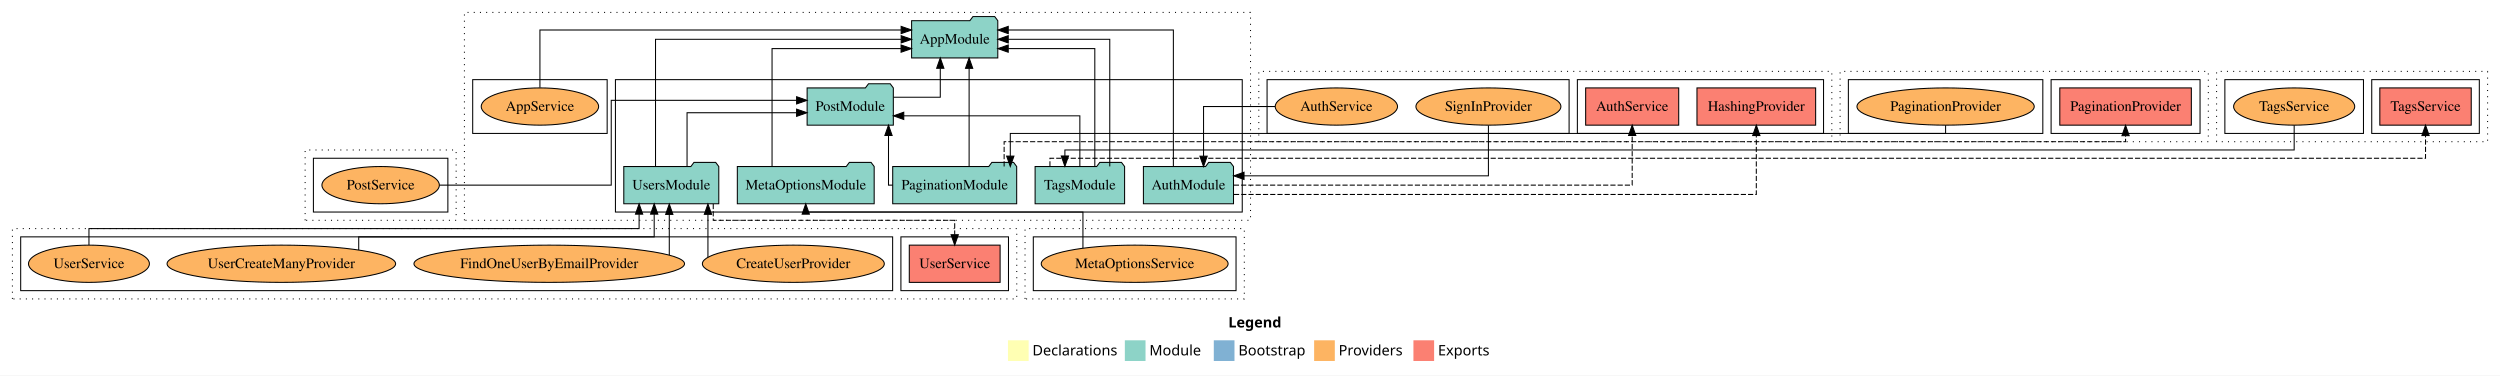
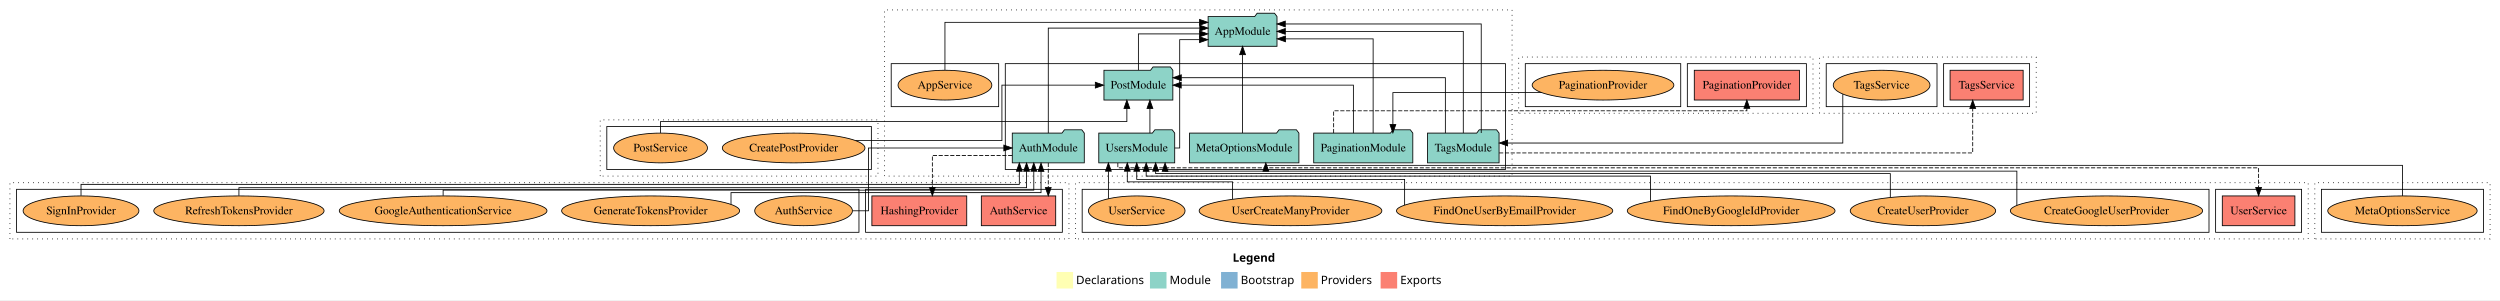
- <svg xmlns="http://www.w3.org/2000/svg" width="2417pt" height="363pt" viewBox="0.00 0.00 2417.00 363.00">
+ <svg xmlns="http://www.w3.org/2000/svg" width="3024pt" height="363pt" viewBox="0.00 0.00 3024.00 363.00">
  <g id="graph0" class="graph" transform="scale(1 1) rotate(0) translate(4 359)">
-     <polygon fill="white" stroke="transparent" points="-4,4 -4,-359 2413,-359 2413,4 -4,4" />
-     <text text-anchor="start" x="1183.51" y="-42.4" font-family="Times-12" font-weight="bold" font-size="14.00">Legend</text>
-     <polygon fill="#ffffb3" stroke="transparent" points="970.5,-10 970.5,-30 990.5,-30 990.5,-10 970.5,-10" />
-     <text text-anchor="start" x="994.13" y="-15.4" font-family="Times-12" font-size="14.00">  Declarations</text>
-     <polygon fill="#8dd3c7" stroke="transparent" points="1083.5,-10 1083.5,-30 1103.5,-30 1103.5,-10 1083.5,-10" />
-     <text text-anchor="start" x="1107.23" y="-15.4" font-family="Times-12" font-size="14.00">  Module</text>
-     <polygon fill="#80b1d3" stroke="transparent" points="1169.5,-10 1169.5,-30 1189.5,-30 1189.5,-10 1169.5,-10" />
-     <text text-anchor="start" x="1193.28" y="-15.4" font-family="Times-12" font-size="14.00">  Bootstrap</text>
-     <polygon fill="#fdb462" stroke="transparent" points="1266.5,-10 1266.5,-30 1286.5,-30 1286.5,-10 1266.5,-10" />
-     <text text-anchor="start" x="1290.17" y="-15.4" font-family="Times-12" font-size="14.00">  Providers</text>
-     <polygon fill="#fb8072" stroke="transparent" points="1362.5,-10 1362.5,-30 1382.5,-30 1382.5,-10 1362.5,-10" />
-     <text text-anchor="start" x="1386.23" y="-15.4" font-family="Times-12" font-size="14.00">  Exports</text>
+     <polygon fill="white" stroke="transparent" points="-4,4 -4,-359 3020,-359 3020,4 -4,4" />
+     <text text-anchor="start" x="1487.01" y="-42.4" font-family="Times-12" font-weight="bold" font-size="14.00">Legend</text>
+     <polygon fill="#ffffb3" stroke="transparent" points="1274,-10 1274,-30 1294,-30 1294,-10 1274,-10" />
+     <text text-anchor="start" x="1297.63" y="-15.4" font-family="Times-12" font-size="14.00">  Declarations</text>
+     <polygon fill="#8dd3c7" stroke="transparent" points="1387,-10 1387,-30 1407,-30 1407,-10 1387,-10" />
+     <text text-anchor="start" x="1410.73" y="-15.4" font-family="Times-12" font-size="14.00">  Module</text>
+     <polygon fill="#80b1d3" stroke="transparent" points="1473,-10 1473,-30 1493,-30 1493,-10 1473,-10" />
+     <text text-anchor="start" x="1496.78" y="-15.4" font-family="Times-12" font-size="14.00">  Bootstrap</text>
+     <polygon fill="#fdb462" stroke="transparent" points="1570,-10 1570,-30 1590,-30 1590,-10 1570,-10" />
+     <text text-anchor="start" x="1593.67" y="-15.4" font-family="Times-12" font-size="14.00">  Providers</text>
+     <polygon fill="#fb8072" stroke="transparent" points="1666,-10 1666,-30 1686,-30 1686,-10 1666,-10" />
+     <text text-anchor="start" x="1689.73" y="-15.4" font-family="Times-12" font-size="14.00">  Exports</text>
    <g id="clust1" class="cluster">
-       <polygon fill="none" stroke="black" stroke-dasharray="1,5" points="445,-146 445,-347 1205,-347 1205,-146 445,-146" />
+       <polygon fill="none" stroke="black" stroke-dasharray="1,5" points="1066,-146 1066,-347 1825,-347 1825,-146 1066,-146" />
    </g>
    <g id="clust3" class="cluster">
-       <polygon fill="none" stroke="black" points="591,-154 591,-282 1197,-282 1197,-154 591,-154" />
+       <polygon fill="none" stroke="black" points="1212,-154 1212,-282 1817,-282 1817,-154 1212,-154" />
    </g>
    <g id="clust6" class="cluster">
-       <polygon fill="none" stroke="black" points="453,-230 453,-282 583,-282 583,-230 453,-230" />
+       <polygon fill="none" stroke="black" points="1074,-230 1074,-282 1204,-282 1204,-230 1074,-230" />
    </g>
    <g id="clust7" class="cluster">
-       <polygon fill="none" stroke="black" stroke-dasharray="1,5" points="1213,-222 1213,-290 1767,-290 1767,-222 1213,-222" />
+       <polygon fill="none" stroke="black" stroke-dasharray="1,5" points="8,-70 8,-138 1289,-138 1289,-70 8,-70" />
    </g>
    <g id="clust10" class="cluster">
-       <polygon fill="none" stroke="black" points="1521,-230 1521,-282 1759,-282 1759,-230 1521,-230" />
+       <polygon fill="none" stroke="black" points="1043,-78 1043,-130 1281,-130 1281,-78 1043,-78" />
    </g>
    <g id="clust12" class="cluster">
-       <polygon fill="none" stroke="black" points="1221,-230 1221,-282 1513,-282 1513,-230 1221,-230" />
+       <polygon fill="none" stroke="black" points="16,-78 16,-130 1035,-130 1035,-78 16,-78" />
    </g>
    <g id="clust13" class="cluster">
-       <polygon fill="none" stroke="black" stroke-dasharray="1,5" points="987,-70 987,-138 1199,-138 1199,-70 987,-70" />
+       <polygon fill="none" stroke="black" stroke-dasharray="1,5" points="2796,-70 2796,-138 3008,-138 3008,-70 2796,-70" />
    </g>
    <g id="clust18" class="cluster">
-       <polygon fill="none" stroke="black" points="995,-78 995,-130 1191,-130 1191,-78 995,-78" />
+       <polygon fill="none" stroke="black" points="2804,-78 2804,-130 3000,-130 3000,-78 2804,-78" />
    </g>
    <g id="clust19" class="cluster">
-       <polygon fill="none" stroke="black" stroke-dasharray="1,5" points="1775,-222 1775,-290 2131,-290 2131,-222 1775,-222" />
+       <polygon fill="none" stroke="black" stroke-dasharray="1,5" points="1833,-222 1833,-290 2189,-290 2189,-222 1833,-222" />
    </g>
    <g id="clust22" class="cluster">
-       <polygon fill="none" stroke="black" points="1979,-230 1979,-282 2123,-282 2123,-230 1979,-230" />
+       <polygon fill="none" stroke="black" points="2037,-230 2037,-282 2181,-282 2181,-230 2037,-230" />
    </g>
    <g id="clust24" class="cluster">
-       <polygon fill="none" stroke="black" points="1783,-230 1783,-282 1971,-282 1971,-230 1783,-230" />
+       <polygon fill="none" stroke="black" points="1841,-230 1841,-282 2029,-282 2029,-230 1841,-230" />
    </g>
    <g id="clust25" class="cluster">
-       <polygon fill="none" stroke="black" stroke-dasharray="1,5" points="291,-146 291,-214 437,-214 437,-146 291,-146" />
+       <polygon fill="none" stroke="black" stroke-dasharray="1,5" points="722,-146 722,-214 1058,-214 1058,-146 722,-146" />
    </g>
    <g id="clust30" class="cluster">
-       <polygon fill="none" stroke="black" points="299,-154 299,-206 429,-206 429,-154 299,-154" />
+       <polygon fill="none" stroke="black" points="730,-154 730,-206 1050,-206 1050,-154 730,-154" />
    </g>
    <g id="clust31" class="cluster">
-       <polygon fill="none" stroke="black" stroke-dasharray="1,5" points="2139,-222 2139,-290 2401,-290 2401,-222 2139,-222" />
+       <polygon fill="none" stroke="black" stroke-dasharray="1,5" points="2197,-222 2197,-290 2459,-290 2459,-222 2197,-222" />
    </g>
    <g id="clust34" class="cluster">
-       <polygon fill="none" stroke="black" points="2289,-230 2289,-282 2393,-282 2393,-230 2289,-230" />
+       <polygon fill="none" stroke="black" points="2347,-230 2347,-282 2451,-282 2451,-230 2347,-230" />
    </g>
    <g id="clust36" class="cluster">
-       <polygon fill="none" stroke="black" points="2147,-230 2147,-282 2281,-282 2281,-230 2147,-230" />
+       <polygon fill="none" stroke="black" points="2205,-230 2205,-282 2339,-282 2339,-230 2205,-230" />
    </g>
    <g id="clust37" class="cluster">
-       <polygon fill="none" stroke="black" stroke-dasharray="1,5" points="8,-70 8,-138 979,-138 979,-70 8,-70" />
+       <polygon fill="none" stroke="black" stroke-dasharray="1,5" points="1297,-70 1297,-138 2788,-138 2788,-70 1297,-70" />
    </g>
    <g id="clust40" class="cluster">
-       <polygon fill="none" stroke="black" points="867,-78 867,-130 971,-130 971,-78 867,-78" />
+       <polygon fill="none" stroke="black" points="2676,-78 2676,-130 2780,-130 2780,-78 2676,-78" />
    </g>
    <g id="clust42" class="cluster">
-       <polygon fill="none" stroke="black" points="16,-78 16,-130 859,-130 859,-78 16,-78" />
+       <polygon fill="none" stroke="black" points="1305,-78 1305,-130 2668,-130 2668,-78 1305,-78" />
    </g>
    <g id="node1" class="node">
-       <polygon fill="#8dd3c7" stroke="black" points="1188.55,-198 1185.55,-202 1164.55,-202 1161.55,-198 1101.45,-198 1101.45,-162 1188.55,-162 1188.55,-198" />
-       <text text-anchor="middle" x="1145" y="-175.8" font-family="Times,serif" font-size="14.00">AuthModule</text>
+       <polygon fill="#8dd3c7" stroke="black" points="1307.55,-198 1304.55,-202 1283.55,-202 1280.55,-198 1220.45,-198 1220.45,-162 1307.55,-162 1307.55,-198" />
+       <text text-anchor="middle" x="1264" y="-175.8" font-family="Times,serif" font-size="14.00">AuthModule</text>
    </g>
    <g id="node7" class="node">
-       <polygon fill="#8dd3c7" stroke="black" points="960.66,-339 957.66,-343 936.66,-343 933.66,-339 877.34,-339 877.34,-303 960.66,-303 960.66,-339" />
-       <text text-anchor="middle" x="919" y="-316.8" font-family="Times,serif" font-size="14.00">AppModule</text>
+       <polygon fill="#8dd3c7" stroke="black" points="1540.66,-339 1537.66,-343 1516.66,-343 1513.66,-339 1457.34,-339 1457.34,-303 1540.66,-303 1540.66,-339" />
+       <text text-anchor="middle" x="1499" y="-316.8" font-family="Times,serif" font-size="14.00">AppModule</text>
    </g>
    <g id="edge1" class="edge">
-       <path fill="none" stroke="black" d="M1130.41,-198.09C1130.41,-237.99 1130.41,-330 1130.41,-330 1130.41,-330 970.77,-330 970.77,-330" />
-       <polygon fill="black" stroke="black" points="970.77,-326.5 960.77,-330 970.77,-333.5 970.77,-326.5" />
+       <path fill="none" stroke="black" d="M1264,-198.07C1264,-236.94 1264,-325 1264,-325 1264,-325 1447.26,-325 1447.26,-325" />
+       <polygon fill="black" stroke="black" points="1447.26,-328.5 1457.26,-325 1447.26,-321.5 1447.26,-328.5" />
    </g>
    <g id="node9" class="node">
-       <polygon fill="#fb8072" stroke="black" points="1618.98,-274 1529.02,-274 1529.02,-238 1618.98,-238 1618.98,-274" />
-       <text text-anchor="middle" x="1574" y="-251.8" font-family="Times,serif" font-size="14.00">AuthService </text>
+       <polygon fill="#fb8072" stroke="black" points="1272.98,-122 1183.02,-122 1183.02,-86 1272.98,-86 1272.98,-122" />
+       <text text-anchor="middle" x="1228" y="-99.8" font-family="Times,serif" font-size="14.00">AuthService </text>
    </g>
    <g id="edge9" class="edge">
-       <path fill="none" stroke="black" stroke-dasharray="5,2" d="M1188.89,-180C1298.23,-180 1574,-180 1574,-180 1574,-180 1574,-227.99 1574,-227.99" />
-       <polygon fill="black" stroke="black" points="1570.5,-227.99 1574,-237.99 1577.5,-227.99 1570.5,-227.99" />
+       <path fill="none" stroke="black" stroke-dasharray="5,2" d="M1263.99,-161.99C1263.99,-161.99 1263.99,-132.15 1263.99,-132.15" />
+       <polygon fill="black" stroke="black" points="1267.49,-132.15 1263.99,-122.15 1260.49,-132.15 1267.49,-132.15" />
    </g>
    <g id="node10" class="node">
-       <polygon fill="#fb8072" stroke="black" points="1751.37,-274 1636.63,-274 1636.63,-238 1751.37,-238 1751.37,-274" />
-       <text text-anchor="middle" x="1694" y="-251.8" font-family="Times,serif" font-size="14.00">HashingProvider </text>
+       <polygon fill="#fb8072" stroke="black" points="1165.37,-122 1050.63,-122 1050.63,-86 1165.37,-86 1165.37,-122" />
+       <text text-anchor="middle" x="1108" y="-99.8" font-family="Times,serif" font-size="14.00">HashingProvider </text>
    </g>
    <g id="edge10" class="edge">
-       <path fill="none" stroke="black" stroke-dasharray="5,2" d="M1189,-171C1319.27,-171 1694,-171 1694,-171 1694,-171 1694,-227.97 1694,-227.97" />
-       <polygon fill="black" stroke="black" points="1690.5,-227.97 1694,-237.97 1697.5,-227.97 1690.5,-227.97" />
+       <path fill="none" stroke="black" stroke-dasharray="5,2" d="M1220.4,-171C1179.24,-171 1123.78,-171 1123.78,-171 1123.78,-171 1123.78,-132.31 1123.78,-132.31" />
+       <polygon fill="black" stroke="black" points="1127.28,-132.31 1123.78,-122.31 1120.28,-132.31 1127.28,-132.31" />
    </g>
    <g id="node2" class="node">
-       <polygon fill="#8dd3c7" stroke="black" points="841.15,-198 838.15,-202 817.15,-202 814.15,-198 708.85,-198 708.85,-162 841.15,-162 841.15,-198" />
-       <text text-anchor="middle" x="775" y="-175.8" font-family="Times,serif" font-size="14.00">MetaOptionsModule</text>
+       <polygon fill="#8dd3c7" stroke="black" points="1567.15,-198 1564.15,-202 1543.15,-202 1540.15,-198 1434.85,-198 1434.85,-162 1567.15,-162 1567.15,-198" />
+       <text text-anchor="middle" x="1501" y="-175.8" font-family="Times,serif" font-size="14.00">MetaOptionsModule</text>
    </g>
    <g id="edge2" class="edge">
-       <path fill="none" stroke="black" d="M742.42,-198.08C742.42,-234.23 742.42,-312 742.42,-312 742.42,-312 867.15,-312 867.15,-312" />
-       <polygon fill="black" stroke="black" points="867.15,-315.5 877.15,-312 867.15,-308.5 867.15,-315.5" />
+       <path fill="none" stroke="black" d="M1499,-198.14C1499,-198.14 1499,-292.93 1499,-292.93" />
+       <polygon fill="black" stroke="black" points="1495.5,-292.92 1499,-302.93 1502.5,-292.93 1495.5,-292.92" />
    </g>
    <g id="node3" class="node">
-       <polygon fill="#8dd3c7" stroke="black" points="978.93,-198 975.93,-202 954.93,-202 951.93,-198 859.07,-198 859.07,-162 978.93,-162 978.93,-198" />
-       <text text-anchor="middle" x="919" y="-175.8" font-family="Times,serif" font-size="14.00">PaginationModule</text>
+       <polygon fill="#8dd3c7" stroke="black" points="1704.93,-198 1701.93,-202 1680.93,-202 1677.93,-198 1585.07,-198 1585.07,-162 1704.93,-162 1704.93,-198" />
+       <text text-anchor="middle" x="1645" y="-175.8" font-family="Times,serif" font-size="14.00">PaginationModule</text>
    </g>
    <g id="node4" class="node">
-       <polygon fill="#8dd3c7" stroke="black" points="859.67,-274 856.67,-278 835.67,-278 832.67,-274 776.33,-274 776.33,-238 859.67,-238 859.67,-274" />
-       <text text-anchor="middle" x="818" y="-251.8" font-family="Times,serif" font-size="14.00">PostModule</text>
+       <polygon fill="#8dd3c7" stroke="black" points="1414.67,-274 1411.67,-278 1390.67,-278 1387.67,-274 1331.33,-274 1331.33,-238 1414.67,-238 1414.67,-274" />
+       <text text-anchor="middle" x="1373" y="-251.8" font-family="Times,serif" font-size="14.00">PostModule</text>
+     </g>
+     <g id="edge19" class="edge">
+       <path fill="none" stroke="black" d="M1633.06,-198.01C1633.06,-220.49 1633.06,-256 1633.06,-256 1633.06,-256 1424.78,-256 1424.78,-256" />
+       <polygon fill="black" stroke="black" points="1424.78,-252.5 1414.78,-256 1424.78,-259.5 1424.78,-252.5" />
+     </g>
+     <g id="edge3" class="edge">
+       <path fill="none" stroke="black" d="M1656.94,-198.08C1656.94,-234.23 1656.94,-312 1656.94,-312 1656.94,-312 1550.91,-312 1550.91,-312" />
+       <polygon fill="black" stroke="black" points="1550.91,-308.5 1540.91,-312 1550.91,-315.5 1550.91,-308.5" />
+     </g>
+     <g id="node17" class="node">
+       <polygon fill="#fb8072" stroke="black" points="2172.59,-274 2045.41,-274 2045.41,-238 2172.59,-238 2172.59,-274" />
+       <text text-anchor="middle" x="2109" y="-251.8" font-family="Times,serif" font-size="14.00">PaginationProvider </text>
+     </g>
+     <g id="edge17" class="edge">
+       <path fill="none" stroke="black" stroke-dasharray="5,2" d="M1609.17,-198.04C1609.17,-210.56 1609.17,-225 1609.17,-225 1609.17,-225 2109,-225 2109,-225 2109,-225 2109,-227.97 2109,-227.97" />
+       <polygon fill="black" stroke="black" points="2105.5,-227.97 2109,-237.97 2112.5,-227.97 2105.5,-227.97" />
+     </g>
+     <g id="edge4" class="edge">
+       <path fill="none" stroke="black" d="M1373,-274.27C1373,-292.56 1373,-318 1373,-318 1373,-318 1447.04,-318 1447.04,-318" />
+       <polygon fill="black" stroke="black" points="1447.04,-321.5 1457.04,-318 1447.04,-314.5 1447.04,-321.5" />
+     </g>
+     <g id="node5" class="node">
+       <polygon fill="#8dd3c7" stroke="black" points="1809.26,-198 1806.26,-202 1785.26,-202 1782.26,-198 1722.74,-198 1722.74,-162 1809.26,-162 1809.26,-198" />
+       <text text-anchor="middle" x="1766" y="-175.8" font-family="Times,serif" font-size="14.00">TagsModule</text>
+     </g>
+     <g id="edge20" class="edge">
+       <path fill="none" stroke="black" d="M1744.31,-198.03C1744.31,-222.98 1744.31,-265 1744.31,-265 1744.31,-265 1424.87,-265 1424.87,-265" />
+       <polygon fill="black" stroke="black" points="1424.87,-261.5 1414.87,-265 1424.87,-268.5 1424.87,-261.5" />
+     </g>
+     <g id="edge5" class="edge">
+       <path fill="none" stroke="black" d="M1787.69,-198.09C1787.69,-237.99 1787.69,-330 1787.69,-330 1787.69,-330 1550.67,-330 1550.67,-330" />
+       <polygon fill="black" stroke="black" points="1550.67,-326.5 1540.67,-330 1550.67,-333.5 1550.67,-326.5" />
+     </g>
+     <g id="edge6" class="edge">
+       <path fill="none" stroke="black" d="M1766,-198.14C1766,-236.23 1766,-321 1766,-321 1766,-321 1550.72,-321 1550.72,-321" />
+       <polygon fill="black" stroke="black" points="1550.72,-317.5 1540.72,-321 1550.72,-324.5 1550.72,-317.5" />
+     </g>
+     <g id="node21" class="node">
+       <polygon fill="#fb8072" stroke="black" points="2443.19,-274 2354.81,-274 2354.81,-238 2443.19,-238 2443.19,-274" />
+       <text text-anchor="middle" x="2399" y="-251.8" font-family="Times,serif" font-size="14.00">TagsService </text>
+     </g>
+     <g id="edge24" class="edge">
+       <path fill="none" stroke="black" stroke-dasharray="5,2" d="M1809.33,-174C1949.59,-174 2382.19,-174 2382.19,-174 2382.19,-174 2382.19,-227.8 2382.19,-227.8" />
+       <polygon fill="black" stroke="black" points="2378.69,-227.8 2382.19,-237.8 2385.69,-227.8 2378.69,-227.8" />
+     </g>
+     <g id="node6" class="node">
+       <polygon fill="#8dd3c7" stroke="black" points="1416.92,-198 1413.92,-202 1392.92,-202 1389.92,-198 1325.08,-198 1325.08,-162 1416.92,-162 1416.92,-198" />
+       <text text-anchor="middle" x="1371" y="-175.8" font-family="Times,serif" font-size="14.00">UsersModule</text>
+     </g>
+     <g id="edge21" class="edge">
+       <path fill="none" stroke="black" d="M1386.94,-198.01C1386.94,-198.01 1386.94,-227.85 1386.94,-227.85" />
+       <polygon fill="black" stroke="black" points="1383.44,-227.85 1386.94,-237.85 1390.44,-227.85 1383.44,-227.85" />
+     </g>
+     <g id="edge7" class="edge">
+       <path fill="none" stroke="black" d="M1417,-180C1420.65,-180 1422.97,-180 1422.97,-180 1422.97,-180 1422.97,-311 1422.97,-311 1422.97,-311 1446.98,-311 1446.98,-311" />
+       <polygon fill="black" stroke="black" points="1446.98,-314.5 1456.98,-311 1446.98,-307.5 1446.98,-314.5" />
+     </g>
+     <g id="node23" class="node">
+       <polygon fill="#fb8072" stroke="black" points="2771.9,-122 2684.1,-122 2684.1,-86 2771.9,-86 2771.9,-122" />
+       <text text-anchor="middle" x="2728" y="-99.8" font-family="Times,serif" font-size="14.00">UserService </text>
+     </g>
+     <g id="edge26" class="edge">
+       <path fill="none" stroke="black" stroke-dasharray="5,2" d="M1348.14,-161.81C1348.14,-158.46 1348.14,-156 1348.14,-156 1348.14,-156 2728,-156 2728,-156 2728,-156 2728,-132.19 2728,-132.19" />
+       <polygon fill="black" stroke="black" points="2731.5,-132.19 2728,-122.19 2724.5,-132.19 2731.5,-132.19" />
+     </g>
+     <g id="node8" class="node">
+       <ellipse fill="#fdb462" stroke="black" cx="1139" cy="-256" rx="56.74" ry="18" />
+       <text text-anchor="middle" x="1139" y="-251.8" font-family="Times,serif" font-size="14.00">AppService</text>
+     </g>
+     <g id="edge8" class="edge">
+       <path fill="none" stroke="black" d="M1139,-274.01C1139,-296.49 1139,-332 1139,-332 1139,-332 1447,-332 1447,-332" />
+       <polygon fill="black" stroke="black" points="1447,-335.5 1457,-332 1447,-328.5 1447,-335.5" />
+     </g>
+     <g id="node11" class="node">
+       <ellipse fill="#fdb462" stroke="black" cx="968" cy="-104" rx="59.11" ry="18" />
+       <text text-anchor="middle" x="968" y="-99.8" font-family="Times,serif" font-size="14.00">AuthService</text>
+     </g>
+     <g id="edge11" class="edge">
+       <path fill="none" stroke="black" d="M1027.48,-104C1038.42,-104 1046.47,-104 1046.47,-104 1046.47,-104 1046.47,-180 1046.47,-180 1046.47,-180 1210.24,-180 1210.24,-180" />
+       <polygon fill="black" stroke="black" points="1210.24,-183.5 1220.24,-180 1210.24,-176.5 1210.24,-183.5" />
+     </g>
+     <g id="node12" class="node">
+       <ellipse fill="#fdb462" stroke="black" cx="783" cy="-104" rx="107.63" ry="18" />
+       <text text-anchor="middle" x="783" y="-99.8" font-family="Times,serif" font-size="14.00">GenerateTokensProvider</text>
+     </g>
+     <g id="edge12" class="edge">
+       <path fill="none" stroke="black" d="M880.22,-111.94C880.22,-118.24 880.22,-126 880.22,-126 880.22,-126 1255.23,-126 1255.23,-126 1255.23,-126 1255.23,-151.72 1255.23,-151.72" />
+       <polygon fill="black" stroke="black" points="1251.73,-151.72 1255.23,-161.72 1258.73,-151.72 1251.73,-151.72" />
+     </g>
+     <g id="node13" class="node">
+       <ellipse fill="#fdb462" stroke="black" cx="532" cy="-104" rx="125.62" ry="18" />
+       <text text-anchor="middle" x="532" y="-99.8" font-family="Times,serif" font-size="14.00">GoogleAuthenticationService</text>
+     </g>
+     <g id="edge13" class="edge">
+       <path fill="none" stroke="black" d="M532,-122.17C532,-126.05 532,-129 532,-129 532,-129 1246.48,-129 1246.48,-129 1246.48,-129 1246.48,-151.88 1246.48,-151.88" />
+       <polygon fill="black" stroke="black" points="1242.98,-151.88 1246.48,-161.88 1249.98,-151.88 1242.98,-151.88" />
+     </g>
+     <g id="node14" class="node">
+       <ellipse fill="#fdb462" stroke="black" cx="285" cy="-104" rx="102.99" ry="18" />
+       <text text-anchor="middle" x="285" y="-99.8" font-family="Times,serif" font-size="14.00">RefreshTokensProvider</text>
+     </g>
+     <g id="edge14" class="edge">
+       <path fill="none" stroke="black" d="M285,-122.21C285,-127.55 285,-132 285,-132 285,-132 1237.73,-132 1237.73,-132 1237.73,-132 1237.73,-151.85 1237.73,-151.85" />
+       <polygon fill="black" stroke="black" points="1234.23,-151.85 1237.73,-161.85 1241.23,-151.85 1234.23,-151.85" />
+     </g>
+     <g id="node15" class="node">
+       <ellipse fill="#fdb462" stroke="black" cx="94" cy="-104" rx="70.08" ry="18" />
+       <text text-anchor="middle" x="94" y="-99.8" font-family="Times,serif" font-size="14.00">SignInProvider</text>
+     </g>
+     <g id="edge15" class="edge">
+       <path fill="none" stroke="black" d="M94,-122.24C94,-129.43 94,-136 94,-136 94,-136 1228.98,-136 1228.98,-136 1228.98,-136 1228.98,-151.85 1228.98,-151.85" />
+       <polygon fill="black" stroke="black" points="1225.48,-151.85 1228.98,-161.85 1232.48,-151.85 1225.48,-151.85" />
+     </g>
+     <g id="node16" class="node">
+       <ellipse fill="#fdb462" stroke="black" cx="2902" cy="-104" rx="90.33" ry="18" />
+       <text text-anchor="middle" x="2902" y="-99.8" font-family="Times,serif" font-size="14.00">MetaOptionsService</text>
    </g>
    <g id="edge16" class="edge">
-       <path fill="none" stroke="black" d="M859.2,-180C856.56,-180 855,-180 855,-180 855,-180 855,-227.99 855,-227.99" />
-       <polygon fill="black" stroke="black" points="851.5,-227.99 855,-237.99 858.5,-227.99 851.5,-227.99" />
-     </g>
-     <g id="edge3" class="edge">
-       <path fill="none" stroke="black" d="M932.94,-198.14C932.94,-198.14 932.94,-292.93 932.94,-292.93" />
-       <polygon fill="black" stroke="black" points="929.44,-292.92 932.94,-302.93 936.44,-292.93 929.44,-292.92" />
-     </g>
-     <g id="node14" class="node">
-       <polygon fill="#fb8072" stroke="black" points="2114.59,-274 1987.41,-274 1987.41,-238 2114.59,-238 2114.59,-274" />
-       <text text-anchor="middle" x="2051" y="-251.8" font-family="Times,serif" font-size="14.00">PaginationProvider </text>
-     </g>
-     <g id="edge14" class="edge">
-       <path fill="none" stroke="black" stroke-dasharray="5,2" d="M966.79,-198.06C966.79,-209.44 966.79,-222 966.79,-222 966.79,-222 2051,-222 2051,-222 2051,-222 2051,-227.81 2051,-227.81" />
-       <polygon fill="black" stroke="black" points="2047.5,-227.81 2051,-237.81 2054.5,-227.81 2047.5,-227.81" />
-     </g>
-     <g id="edge4" class="edge">
-       <path fill="none" stroke="black" d="M859.74,-265C882.09,-265 905.06,-265 905.06,-265 905.06,-265 905.06,-292.97 905.06,-292.97" />
-       <polygon fill="black" stroke="black" points="901.56,-292.97 905.06,-302.97 908.56,-292.97 901.56,-292.97" />
-     </g>
-     <g id="node5" class="node">
-       <polygon fill="#8dd3c7" stroke="black" points="1083.26,-198 1080.26,-202 1059.26,-202 1056.26,-198 996.74,-198 996.74,-162 1083.26,-162 1083.26,-198" />
-       <text text-anchor="middle" x="1040" y="-175.8" font-family="Times,serif" font-size="14.00">TagsModule</text>
-     </g>
-     <g id="edge17" class="edge">
-       <path fill="none" stroke="black" d="M1040,-198.31C1040,-218.15 1040,-247 1040,-247 1040,-247 869.76,-247 869.76,-247" />
-       <polygon fill="black" stroke="black" points="869.76,-243.5 859.76,-247 869.76,-250.5 869.76,-243.5" />
-     </g>
-     <g id="edge5" class="edge">
-       <path fill="none" stroke="black" d="M1054.46,-198.08C1054.46,-234.23 1054.46,-312 1054.46,-312 1054.46,-312 970.75,-312 970.75,-312" />
-       <polygon fill="black" stroke="black" points="970.75,-308.5 960.75,-312 970.75,-315.5 970.75,-308.5" />
-     </g>
-     <g id="edge6" class="edge">
-       <path fill="none" stroke="black" d="M1068.92,-198.14C1068.92,-236.23 1068.92,-321 1068.92,-321 1068.92,-321 970.76,-321 970.76,-321" />
-       <polygon fill="black" stroke="black" points="970.76,-317.5 960.76,-321 970.76,-324.5 970.76,-317.5" />
-     </g>
-     <g id="node17" class="node">
-       <polygon fill="#fb8072" stroke="black" points="2385.19,-274 2296.81,-274 2296.81,-238 2385.19,-238 2385.19,-274" />
-       <text text-anchor="middle" x="2341" y="-251.8" font-family="Times,serif" font-size="14.00">TagsService </text>
-     </g>
-     <g id="edge20" class="edge">
-       <path fill="none" stroke="black" stroke-dasharray="5,2" d="M1011.08,-198.06C1011.08,-202.49 1011.08,-206 1011.08,-206 1011.08,-206 2341,-206 2341,-206 2341,-206 2341,-227.95 2341,-227.95" />
-       <polygon fill="black" stroke="black" points="2337.5,-227.95 2341,-237.95 2344.5,-227.95 2337.5,-227.95" />
-     </g>
-     <g id="node6" class="node">
-       <polygon fill="#8dd3c7" stroke="black" points="690.92,-198 687.92,-202 666.92,-202 663.92,-198 599.08,-198 599.08,-162 690.92,-162 690.92,-198" />
-       <text text-anchor="middle" x="645" y="-175.8" font-family="Times,serif" font-size="14.00">UsersModule</text>
+       <path fill="none" stroke="black" d="M2902,-122.01C2902,-138.05 2902,-159 2902,-159 2902,-159 1527.13,-159 1527.13,-159 1527.13,-159 1527.13,-159.29 1527.13,-159.29" />
+       <polygon fill="black" stroke="black" points="1523.63,-151.92 1527.13,-161.92 1530.63,-151.92 1523.63,-151.92" />
+     </g>
+     <g id="node18" class="node">
+       <ellipse fill="#fdb462" stroke="black" cx="1935" cy="-256" rx="85.69" ry="18" />
+       <text text-anchor="middle" x="1935" y="-251.8" font-family="Times,serif" font-size="14.00">PaginationProvider</text>
    </g>
    <g id="edge18" class="edge">
-       <path fill="none" stroke="black" d="M660.24,-198.03C660.24,-218.77 660.24,-250 660.24,-250 660.24,-250 766.14,-250 766.14,-250" />
-       <polygon fill="black" stroke="black" points="766.14,-253.5 776.14,-250 766.14,-246.5 766.14,-253.5" />
-     </g>
-     <g id="edge7" class="edge">
-       <path fill="none" stroke="black" d="M629.76,-198.14C629.76,-236.23 629.76,-321 629.76,-321 629.76,-321 867.25,-321 867.25,-321" />
-       <polygon fill="black" stroke="black" points="867.25,-324.5 877.25,-321 867.25,-317.5 867.25,-324.5" />
+       <path fill="none" stroke="black" d="M1860.8,-247C1785.78,-247 1680.83,-247 1680.83,-247 1680.83,-247 1680.83,-208.31 1680.83,-208.31" />
+       <polygon fill="black" stroke="black" points="1684.33,-208.31 1680.83,-198.31 1677.33,-208.31 1684.33,-208.31" />
    </g>
    <g id="node19" class="node">
-       <polygon fill="#fb8072" stroke="black" points="962.9,-122 875.1,-122 875.1,-86 962.9,-86 962.9,-122" />
-       <text text-anchor="middle" x="919" y="-99.8" font-family="Times,serif" font-size="14.00">UserService </text>
+       <ellipse fill="#fdb462" stroke="black" cx="956" cy="-180" rx="86.25" ry="18" />
+       <text text-anchor="middle" x="956" y="-175.8" font-family="Times,serif" font-size="14.00">CreatePostProvider</text>
    </g>
    <g id="edge22" class="edge">
-       <path fill="none" stroke="black" stroke-dasharray="5,2" d="M685.57,-161.81C685.57,-153.72 685.57,-146 685.57,-146 685.57,-146 919,-146 919,-146 919,-146 919,-132.06 919,-132.06" />
-       <polygon fill="black" stroke="black" points="922.5,-132.06 919,-122.06 915.5,-132.06 922.5,-132.06" />
-     </g>
-     <g id="node8" class="node">
-       <ellipse fill="#fdb462" stroke="black" cx="518" cy="-256" rx="56.74" ry="18" />
-       <text text-anchor="middle" x="518" y="-251.8" font-family="Times,serif" font-size="14.00">AppService</text>
-     </g>
-     <g id="edge8" class="edge">
-       <path fill="none" stroke="black" d="M518,-274.29C518,-296.21 518,-330 518,-330 518,-330 867.22,-330 867.22,-330" />
-       <polygon fill="black" stroke="black" points="867.22,-333.5 877.22,-330 867.22,-326.5 867.22,-333.5" />
-     </g>
-     <g id="node11" class="node">
-       <ellipse fill="#fdb462" stroke="black" cx="1288" cy="-256" rx="59.11" ry="18" />
-       <text text-anchor="middle" x="1288" y="-251.8" font-family="Times,serif" font-size="14.00">AuthService</text>
-     </g>
-     <g id="edge11" class="edge">
-       <path fill="none" stroke="black" d="M1228.68,-256C1195.04,-256 1159.59,-256 1159.59,-256 1159.59,-256 1159.59,-208.01 1159.59,-208.01" />
-       <polygon fill="black" stroke="black" points="1163.09,-208.01 1159.59,-198.01 1156.09,-208.01 1163.09,-208.01" />
-     </g>
-     <g id="node12" class="node">
-       <ellipse fill="#fdb462" stroke="black" cx="1435" cy="-256" rx="70.08" ry="18" />
-       <text text-anchor="middle" x="1435" y="-251.8" font-family="Times,serif" font-size="14.00">SignInProvider</text>
-     </g>
-     <g id="edge12" class="edge">
-       <path fill="none" stroke="black" d="M1435,-237.69C1435,-217.85 1435,-189 1435,-189 1435,-189 1198.73,-189 1198.73,-189" />
-       <polygon fill="black" stroke="black" points="1198.73,-185.5 1188.73,-189 1198.73,-192.5 1198.73,-185.5" />
-     </g>
-     <g id="node13" class="node">
-       <ellipse fill="#fdb462" stroke="black" cx="1093" cy="-104" rx="90.33" ry="18" />
-       <text text-anchor="middle" x="1093" y="-99.8" font-family="Times,serif" font-size="14.00">MetaOptionsService</text>
-     </g>
-     <g id="edge13" class="edge">
-       <path fill="none" stroke="black" d="M1042.98,-119C1042.98,-133.73 1042.98,-154 1042.98,-154 1042.98,-154 775,-154 775,-154 775,-154 775,-154.79 775,-154.79" />
-       <polygon fill="black" stroke="black" points="771.5,-151.94 775,-161.94 778.5,-151.94 771.5,-151.94" />
-     </g>
-     <g id="node15" class="node">
-       <ellipse fill="#fdb462" stroke="black" cx="1877" cy="-256" rx="85.69" ry="18" />
-       <text text-anchor="middle" x="1877" y="-251.8" font-family="Times,serif" font-size="14.00">PaginationProvider</text>
-     </g>
-     <g id="edge15" class="edge">
-       <path fill="none" stroke="black" d="M1877,-237.94C1877,-233.51 1877,-230 1877,-230 1877,-230 972.75,-230 972.75,-230 972.75,-230 972.75,-208.05 972.75,-208.05" />
-       <polygon fill="black" stroke="black" points="976.25,-208.05 972.75,-198.05 969.25,-208.05 976.25,-208.05" />
-     </g>
-     <g id="node16" class="node">
-       <ellipse fill="#fdb462" stroke="black" cx="364" cy="-180" rx="56.76" ry="18" />
-       <text text-anchor="middle" x="364" y="-175.8" font-family="Times,serif" font-size="14.00">PostService</text>
-     </g>
-     <g id="edge19" class="edge">
-       <path fill="none" stroke="black" d="M420.84,-180C486.89,-180 586.95,-180 586.95,-180 586.95,-180 586.95,-262 586.95,-262 586.95,-262 766.16,-262 766.16,-262" />
-       <polygon fill="black" stroke="black" points="766.16,-265.5 776.16,-262 766.16,-258.5 766.16,-265.5" />
-     </g>
-     <g id="node18" class="node">
-       <ellipse fill="#fdb462" stroke="black" cx="2214" cy="-256" rx="58.53" ry="18" />
-       <text text-anchor="middle" x="2214" y="-251.8" font-family="Times,serif" font-size="14.00">TagsService</text>
-     </g>
-     <g id="edge21" class="edge">
-       <path fill="none" stroke="black" d="M2214,-237.94C2214,-226.56 2214,-214 2214,-214 2214,-214 1025.54,-214 1025.54,-214 1025.54,-214 1025.54,-208.19 1025.54,-208.19" />
-       <polygon fill="black" stroke="black" points="1029.04,-208.19 1025.54,-198.19 1022.04,-208.19 1029.04,-208.19" />
+       <path fill="none" stroke="black" d="M1030.9,-189C1105.16,-189 1207.92,-189 1207.92,-189 1207.92,-189 1207.92,-256 1207.92,-256 1207.92,-256 1320.92,-256 1320.92,-256" />
+       <polygon fill="black" stroke="black" points="1320.92,-259.5 1330.92,-256 1320.92,-252.5 1320.92,-259.5" />
    </g>
    <g id="node20" class="node">
-       <ellipse fill="#fdb462" stroke="black" cx="763" cy="-104" rx="87.94" ry="18" />
-       <text text-anchor="middle" x="763" y="-99.8" font-family="Times,serif" font-size="14.00">CreateUserProvider</text>
+       <ellipse fill="#fdb462" stroke="black" cx="795" cy="-180" rx="56.76" ry="18" />
+       <text text-anchor="middle" x="795" y="-175.8" font-family="Times,serif" font-size="14.00">PostService</text>
    </g>
    <g id="edge23" class="edge">
-       <path fill="none" stroke="black" d="M680.43,-110.22C680.43,-110.22 680.43,-151.76 680.43,-151.76" />
-       <polygon fill="black" stroke="black" points="676.93,-151.76 680.43,-161.76 683.93,-151.76 676.93,-151.76" />
-     </g>
-     <g id="node21" class="node">
-       <ellipse fill="#fdb462" stroke="black" cx="527" cy="-104" rx="130.8" ry="18" />
-       <text text-anchor="middle" x="527" y="-99.8" font-family="Times,serif" font-size="14.00">FindOneUserByEmailProvider</text>
-     </g>
-     <g id="edge24" class="edge">
-       <path fill="none" stroke="black" d="M643.06,-112.42C643.06,-112.42 643.06,-151.73 643.06,-151.73" />
-       <polygon fill="black" stroke="black" points="639.56,-151.73 643.06,-161.73 646.56,-151.73 639.56,-151.73" />
+       <path fill="none" stroke="black" d="M795,-198.24C795,-205.43 795,-212 795,-212 795,-212 1359.06,-212 1359.06,-212 1359.06,-212 1359.06,-227.85 1359.06,-227.85" />
+       <polygon fill="black" stroke="black" points="1355.56,-227.85 1359.06,-237.85 1362.56,-227.85 1355.56,-227.85" />
    </g>
    <g id="node22" class="node">
-       <ellipse fill="#fdb462" stroke="black" cx="268" cy="-104" rx="110.49" ry="18" />
-       <text text-anchor="middle" x="268" y="-99.8" font-family="Times,serif" font-size="14.00">UserCreateManyProvider</text>
+       <ellipse fill="#fdb462" stroke="black" cx="2272" cy="-256" rx="58.53" ry="18" />
+       <text text-anchor="middle" x="2272" y="-251.8" font-family="Times,serif" font-size="14.00">TagsService</text>
    </g>
    <g id="edge25" class="edge">
-       <path fill="none" stroke="black" d="M342.81,-117.3C342.81,-123.7 342.81,-130 342.81,-130 342.81,-130 628.47,-130 628.47,-130 628.47,-130 628.47,-151.95 628.47,-151.95" />
-       <polygon fill="black" stroke="black" points="624.97,-151.95 628.47,-161.95 631.97,-151.95 624.97,-151.95" />
-     </g>
-     <g id="node23" class="node">
-       <ellipse fill="#fdb462" stroke="black" cx="82" cy="-104" rx="58.44" ry="18" />
-       <text text-anchor="middle" x="82" y="-99.8" font-family="Times,serif" font-size="14.00">UserService</text>
-     </g>
-     <g id="edge26" class="edge">
-       <path fill="none" stroke="black" d="M82,-122.19C82,-130.28 82,-138 82,-138 82,-138 613.88,-138 613.88,-138 613.88,-138 613.88,-151.94 613.88,-151.94" />
-       <polygon fill="black" stroke="black" points="610.38,-151.94 613.88,-161.94 617.38,-151.94 610.38,-151.94" />
+       <path fill="none" stroke="black" d="M2225.05,-245.06C2225.05,-225.38 2225.05,-186 2225.05,-186 2225.05,-186 1819.6,-186 1819.6,-186" />
+       <polygon fill="black" stroke="black" points="1819.6,-182.5 1809.6,-186 1819.6,-189.5 1819.6,-182.5" />
+     </g>
+     <g id="node24" class="node">
+       <ellipse fill="#fdb462" stroke="black" cx="2544" cy="-104" rx="116.29" ry="18" />
+       <text text-anchor="middle" x="2544" y="-99.8" font-family="Times,serif" font-size="14.00">CreateGoogleUserProvider</text>
+     </g>
+     <g id="edge27" class="edge">
+       <path fill="none" stroke="black" d="M2435.6,-110.67C2435.6,-123.86 2435.6,-152 2435.6,-152 2435.6,-152 1405.28,-152 1405.28,-152 1405.28,-152 1405.28,-152.98 1405.28,-152.98" />
+       <polygon fill="black" stroke="black" points="1401.78,-151.79 1405.28,-161.79 1408.78,-151.79 1401.78,-151.79" />
+     </g>
+     <g id="node25" class="node">
+       <ellipse fill="#fdb462" stroke="black" cx="2322" cy="-104" rx="87.94" ry="18" />
+       <text text-anchor="middle" x="2322" y="-99.8" font-family="Times,serif" font-size="14.00">CreateUserProvider</text>
+     </g>
+     <g id="edge28" class="edge">
+       <path fill="none" stroke="black" d="M2282.52,-120.25C2282.52,-133.14 2282.52,-149 2282.52,-149 2282.52,-149 1393.86,-149 1393.86,-149 1393.86,-149 1393.86,-151.97 1393.86,-151.97" />
+       <polygon fill="black" stroke="black" points="1390.36,-151.97 1393.86,-161.97 1397.36,-151.97 1390.36,-151.97" />
+     </g>
+     <g id="node26" class="node">
+       <ellipse fill="#fdb462" stroke="black" cx="2090" cy="-104" rx="125.65" ry="18" />
+       <text text-anchor="middle" x="2090" y="-99.8" font-family="Times,serif" font-size="14.00">FindOneByGoogleIdProvider</text>
+     </g>
+     <g id="edge29" class="edge">
+       <path fill="none" stroke="black" d="M1992.39,-115.48C1992.39,-127.91 1992.39,-146 1992.39,-146 1992.39,-146 1382.43,-146 1382.43,-146 1382.43,-146 1382.43,-151.81 1382.43,-151.81" />
+       <polygon fill="black" stroke="black" points="1378.93,-151.81 1382.43,-161.81 1385.93,-151.81 1378.93,-151.81" />
+     </g>
+     <g id="node27" class="node">
+       <ellipse fill="#fdb462" stroke="black" cx="1816" cy="-104" rx="130.8" ry="18" />
+       <text text-anchor="middle" x="1816" y="-99.8" font-family="Times,serif" font-size="14.00">FindOneUserByEmailProvider</text>
+     </g>
+     <g id="edge30" class="edge">
+       <path fill="none" stroke="black" d="M1695.03,-110.97C1695.03,-121.94 1695.03,-142 1695.03,-142 1695.03,-142 1371,-142 1371,-142 1371,-142 1371,-151.89 1371,-151.89" />
+       <polygon fill="black" stroke="black" points="1367.5,-151.89 1371,-161.89 1374.5,-151.89 1367.5,-151.89" />
+     </g>
+     <g id="node28" class="node">
+       <ellipse fill="#fdb462" stroke="black" cx="1557" cy="-104" rx="110.49" ry="18" />
+       <text text-anchor="middle" x="1557" y="-99.8" font-family="Times,serif" font-size="14.00">UserCreateManyProvider</text>
+     </g>
+     <g id="edge31" class="edge">
+       <path fill="none" stroke="black" d="M1486.94,-118.24C1486.94,-127.93 1486.94,-139 1486.94,-139 1486.94,-139 1359.57,-139 1359.57,-139 1359.57,-139 1359.57,-151.9 1359.57,-151.9" />
+       <polygon fill="black" stroke="black" points="1356.07,-151.9 1359.57,-161.9 1363.07,-151.9 1356.07,-151.9" />
+     </g>
+     <g id="node29" class="node">
+       <ellipse fill="#fdb462" stroke="black" cx="1371" cy="-104" rx="58.44" ry="18" />
+       <text text-anchor="middle" x="1371" y="-99.8" font-family="Times,serif" font-size="14.00">UserService</text>
+     </g>
+     <g id="edge32" class="edge">
+       <path fill="none" stroke="black" d="M1336.72,-118.65C1336.72,-118.65 1336.72,-151.9 1336.72,-151.9" />
+       <polygon fill="black" stroke="black" points="1333.22,-151.9 1336.72,-161.9 1340.22,-151.9 1333.22,-151.9" />
    </g>
  </g>
</svg>
